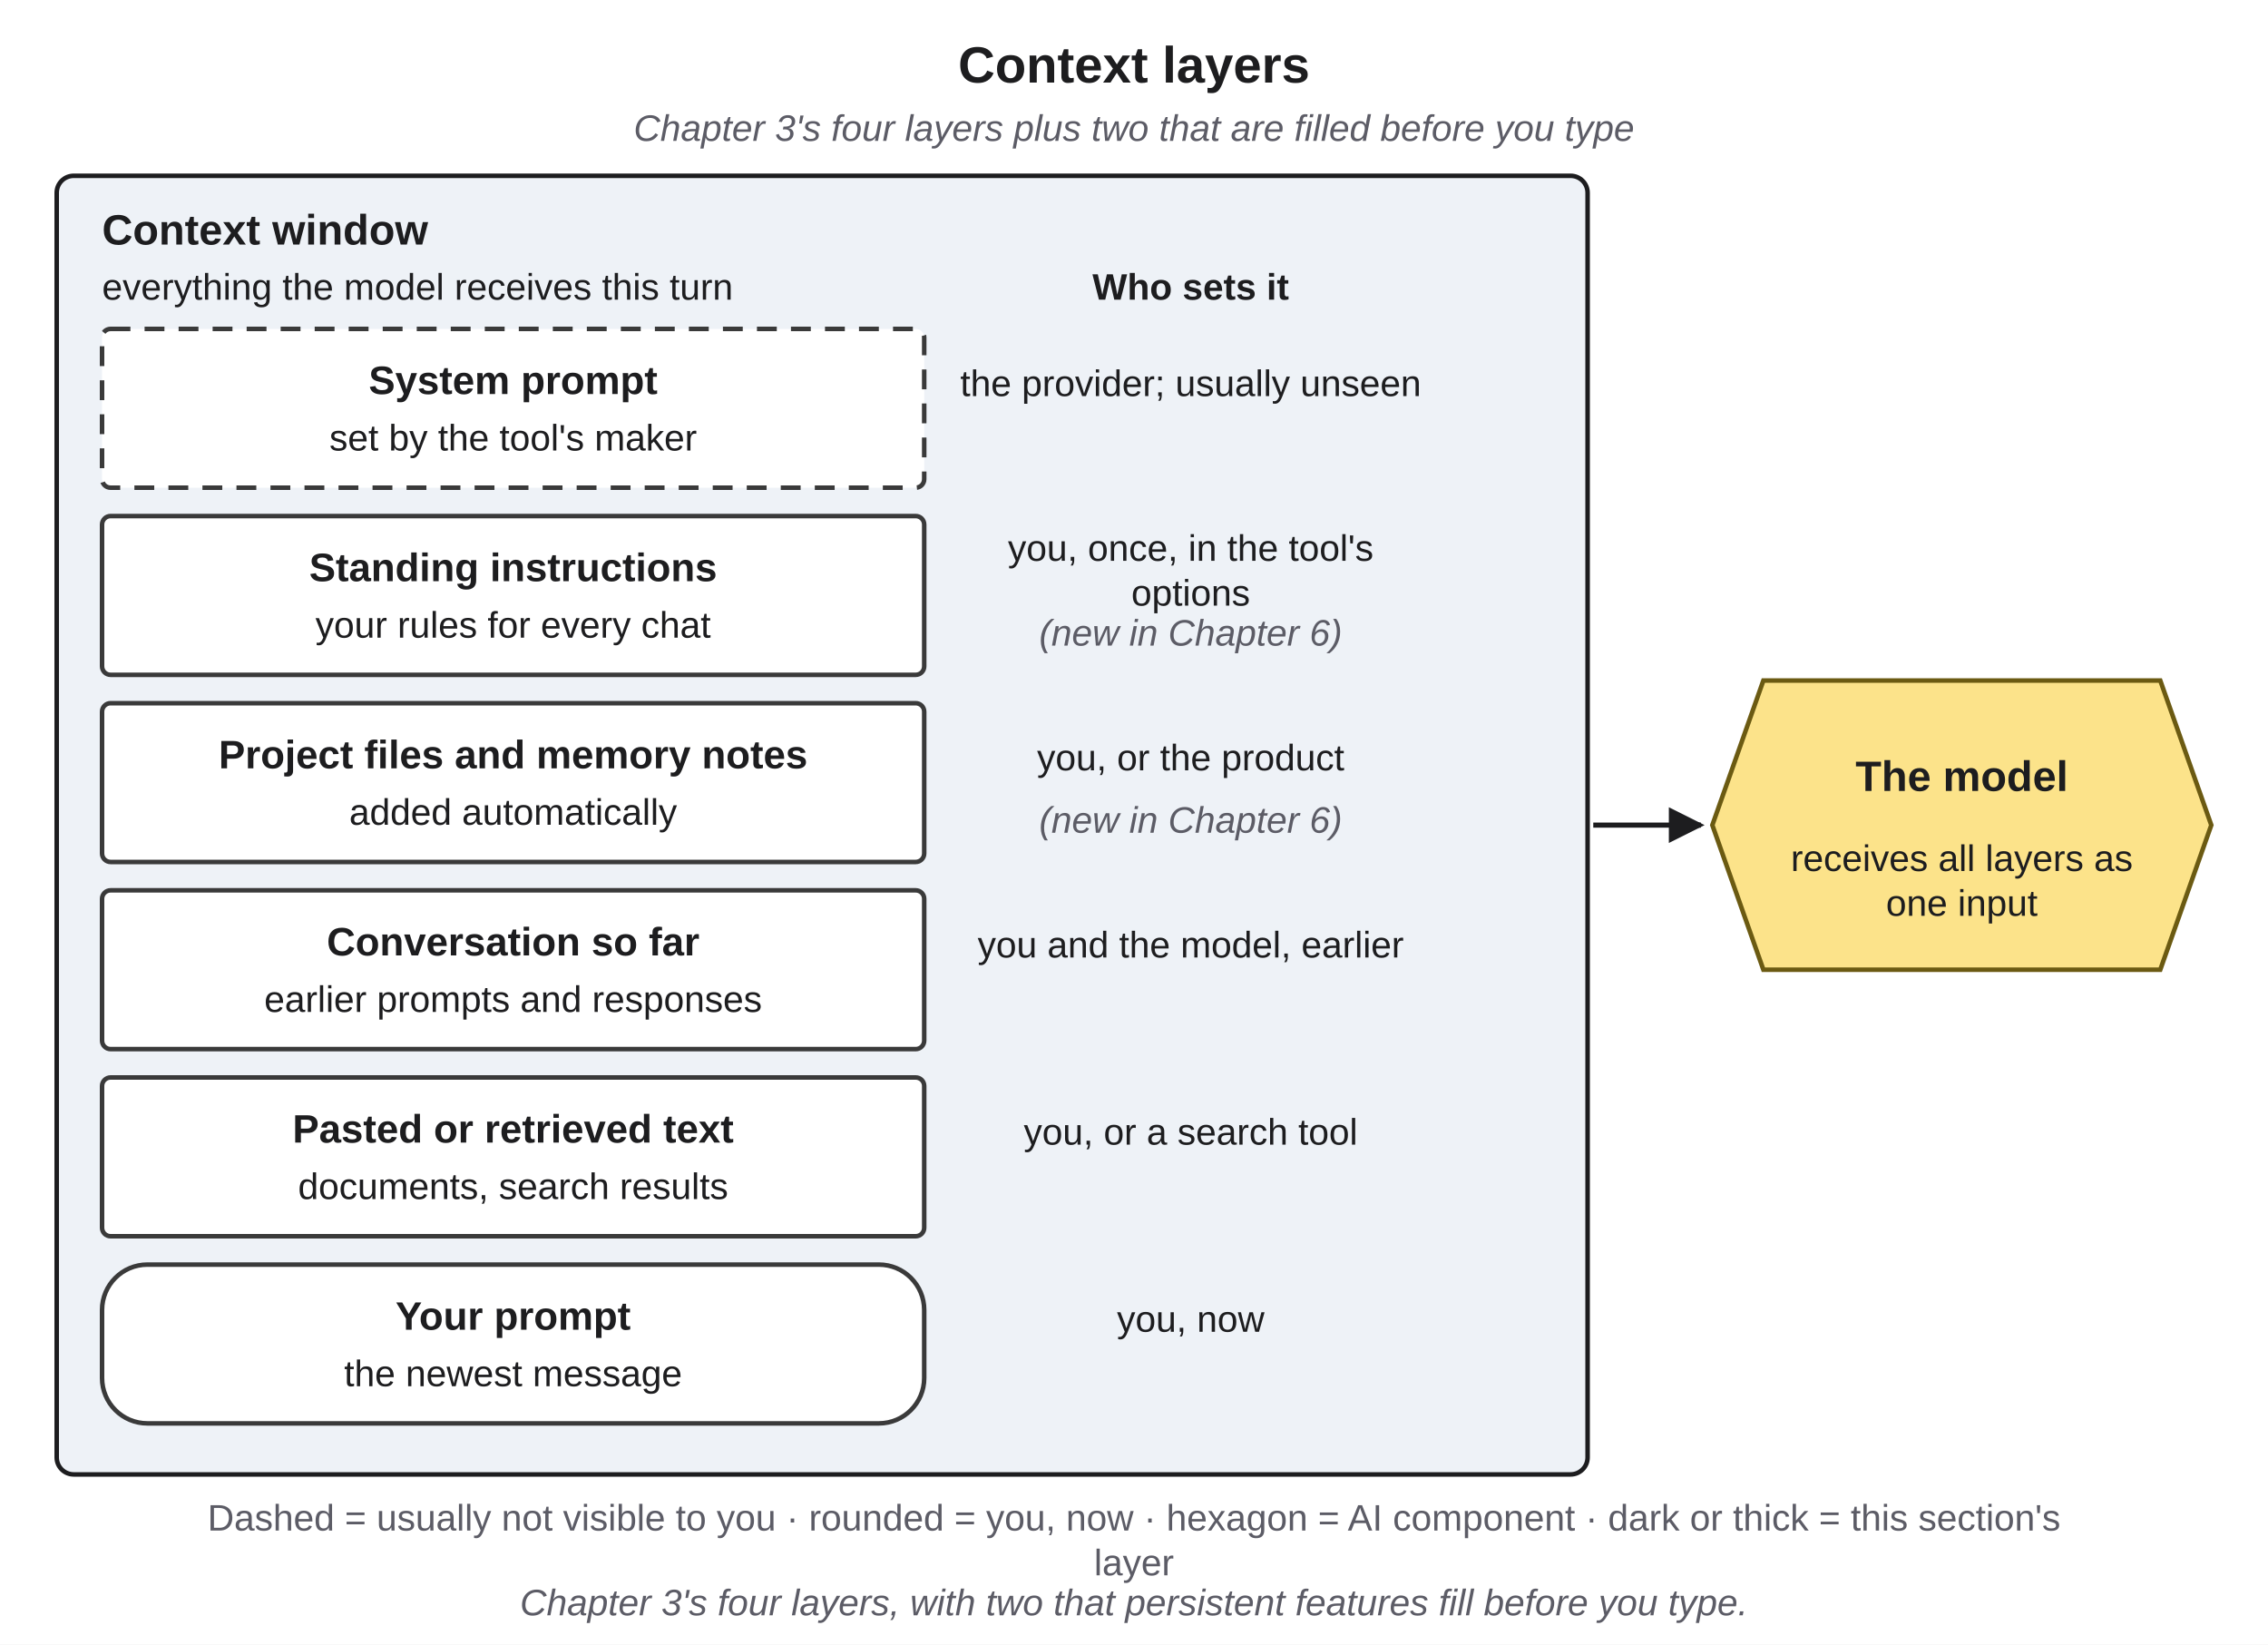
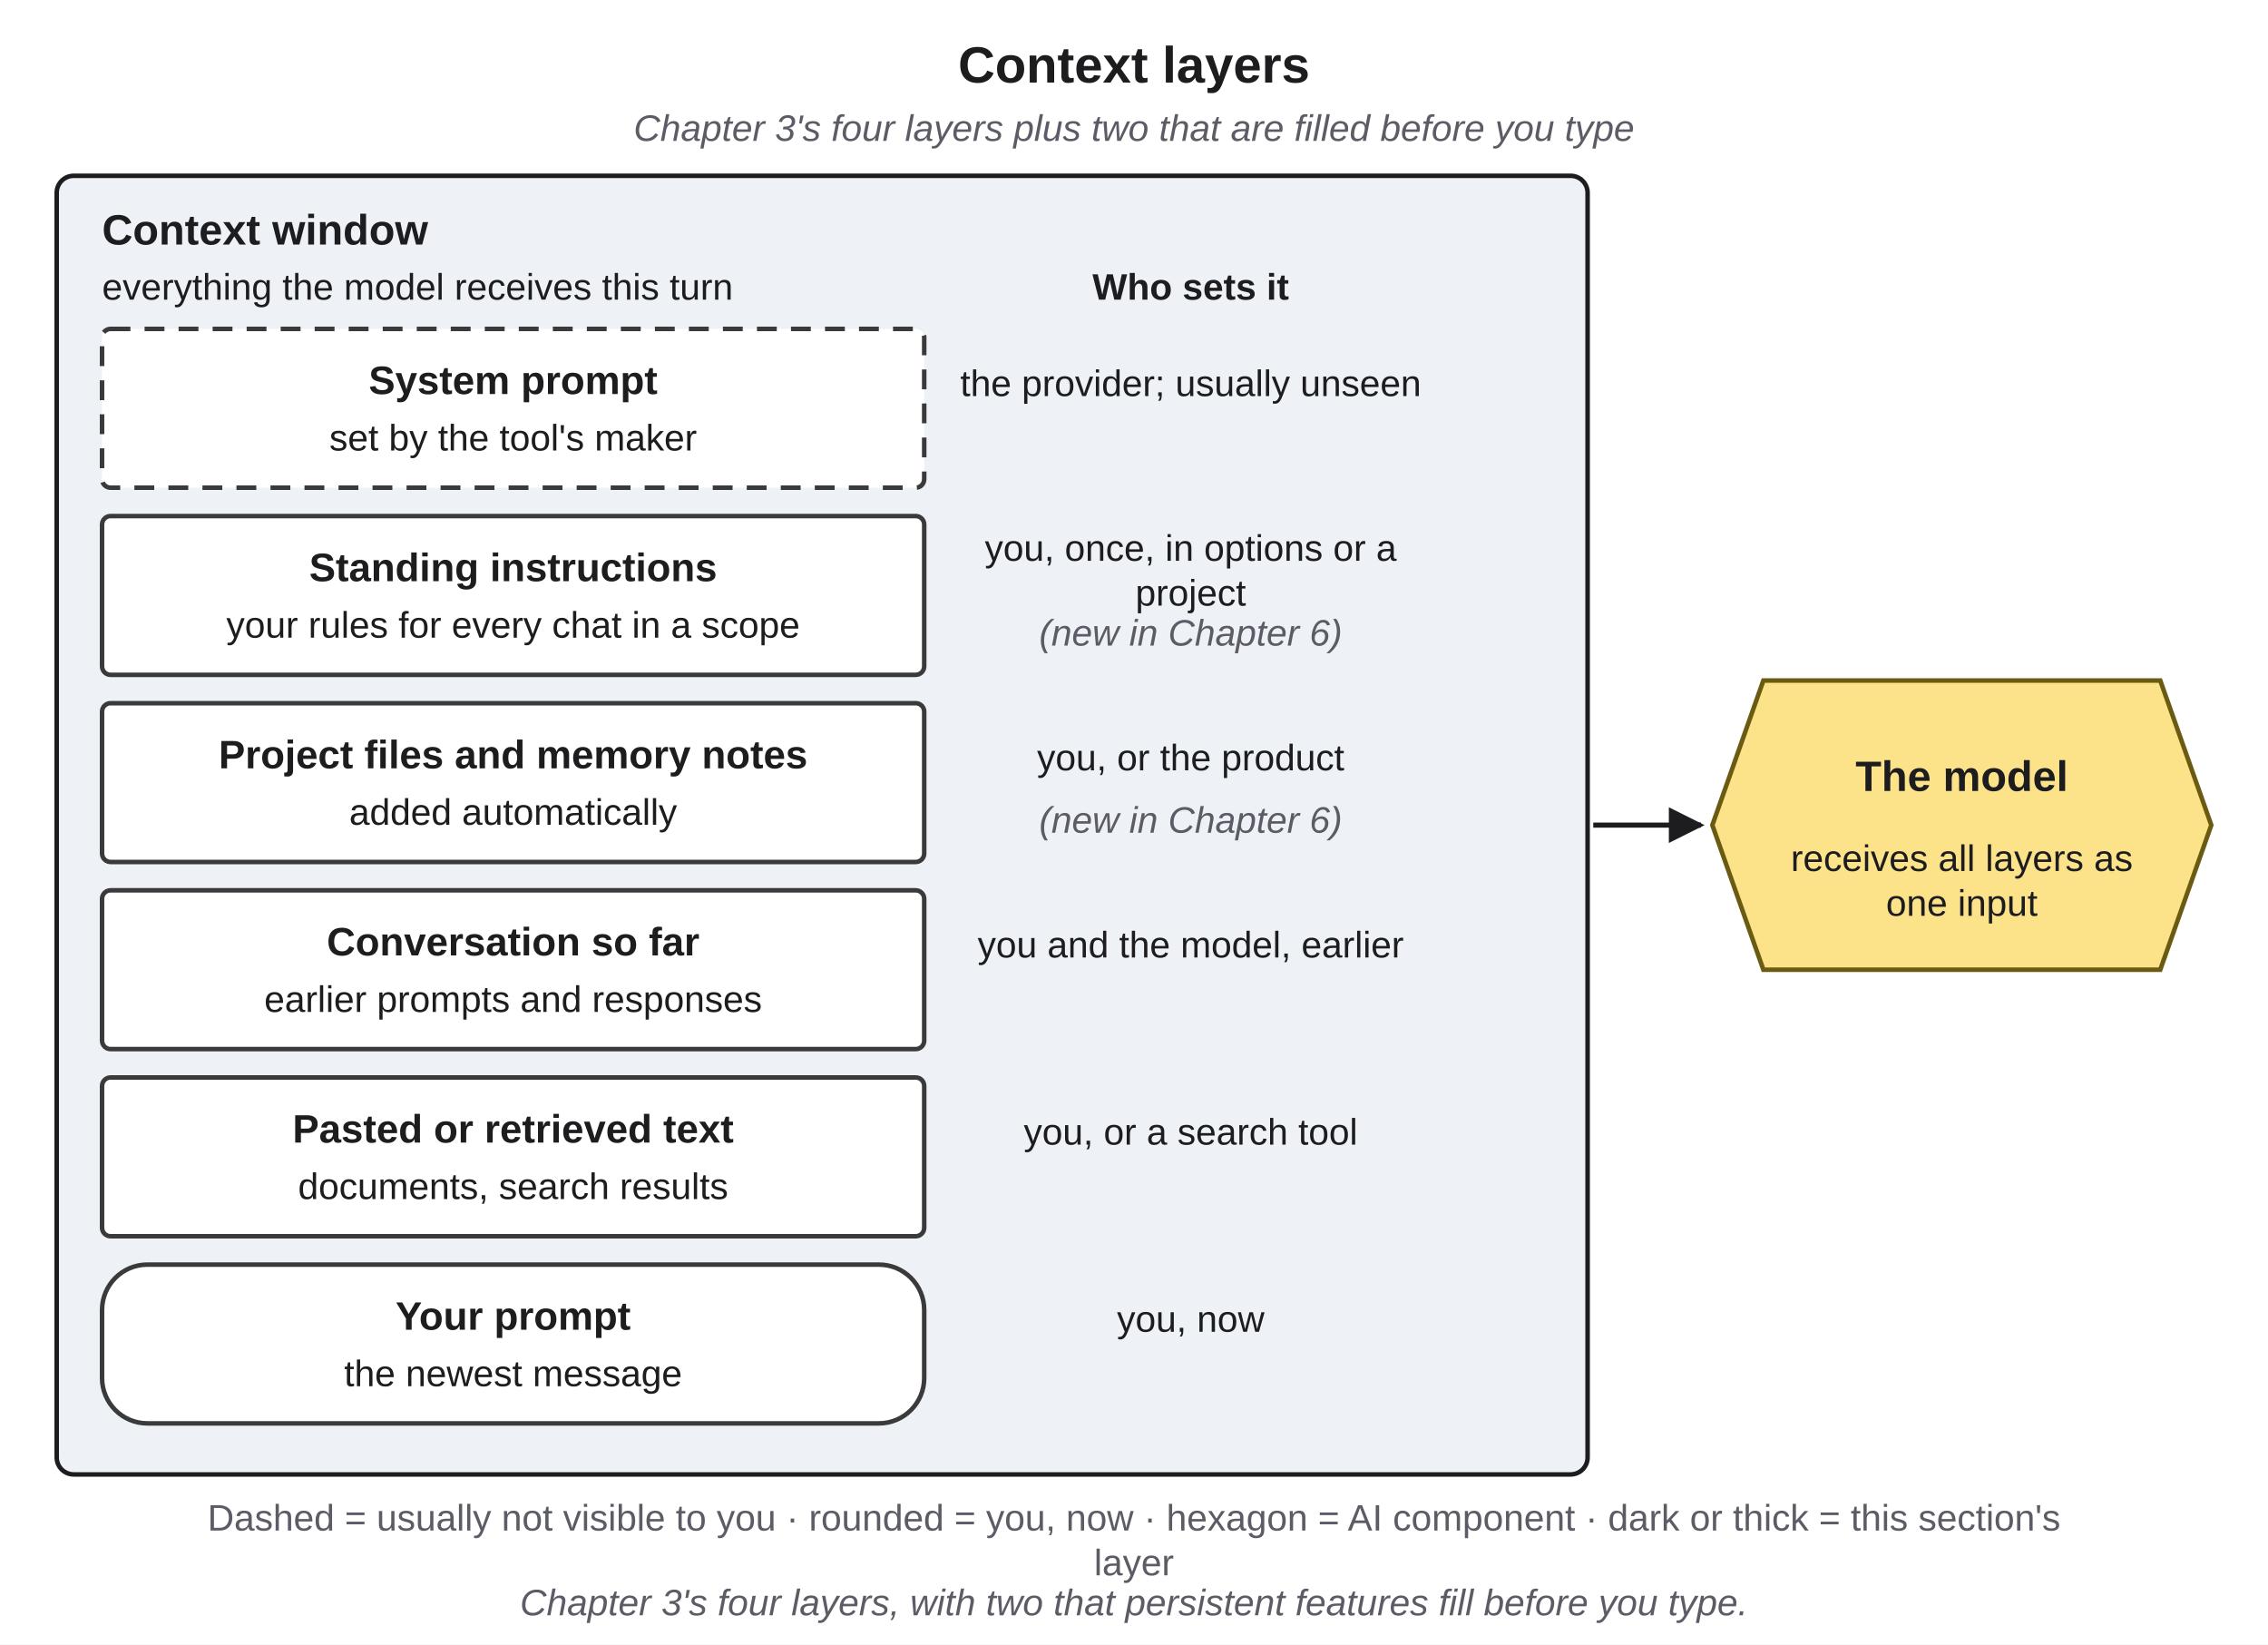
<svg xmlns="http://www.w3.org/2000/svg" viewBox="0 0 800 580" width="800" height="580" role="img" font-family="'Source Sans 3', 'Source Sans Pro', 'Helvetica Neue', Arial, sans-serif">
  <defs>
    <marker id="arrow-color" viewBox="0 0 10 10" refX="9" refY="5" markerWidth="7" markerHeight="7" orient="auto-start-reverse">
      <path d="M0,0 L10,5 L0,10 z" fill="#1D1D1F" />
    </marker>
    <pattern id="hatch" patternUnits="userSpaceOnUse" width="8" height="8" patternTransform="rotate(45)">
      <rect width="8" height="8" fill="#FFFFFF" />
      <line x1="0" y1="0" x2="0" y2="8" stroke="#9A9A9A" stroke-width="1.3" />
    </pattern>
    <pattern id="dots" patternUnits="userSpaceOnUse" width="7" height="7">
      <rect width="7" height="7" fill="#FFFFFF" />
      <circle cx="3.5" cy="3.5" r="1.2" fill="#000" />
    </pattern>
  </defs>
  <rect width="800" height="580" fill="#FFFFFF" />
  <text x="400.0" y="24.0" font-size="18" font-weight="700" text-anchor="middle" dominant-baseline="middle" fill="#1D1D1F" style="">Context layers</text>
  <text x="400.0" y="46.0" font-size="13" font-weight="normal" text-anchor="middle" dominant-baseline="middle" fill="#5C5C66" style="font-style:italic;">Chapter 3's four layers plus two that are filled before you type</text>
  <rect x="20" y="62" width="540" height="458" rx="6" fill="#EEF2F7" stroke="#1D1D1F" stroke-width="1.6" />
  <text x="36.0" y="82.0" font-size="15" font-weight="700" text-anchor="start" dominant-baseline="middle" fill="#1D1D1F" style="">Context window</text>
  <text x="36.0" y="102.0" font-size="13" font-weight="normal" text-anchor="start" dominant-baseline="middle" fill="#1D1D1F" style="">everything the model receives this turn</text>
  <text x="420.0" y="102.0" font-size="13" font-weight="700" text-anchor="middle" dominant-baseline="middle" fill="#1D1D1F" style="">Who sets it</text>
  <rect x="36" y="116" width="290" height="56" rx="3" fill="#FFFFFF" stroke="#3A3A3A" stroke-width="1.6" stroke-dasharray="7 5" />
  <text x="181.0" y="135.0" font-size="14" font-weight="600" text-anchor="middle" dominant-baseline="middle" fill="#1D1D1F" style="">System prompt</text>
  <text x="181.0" y="155.2" font-size="13" font-weight="normal" text-anchor="middle" dominant-baseline="middle" fill="#1D1D1F" style="">set by the tool's maker</text>
  <text x="420.0" y="136.0" font-size="13" font-weight="normal" text-anchor="middle" dominant-baseline="middle" fill="#1D1D1F" style="">the provider; usually unseen</text>
  <rect x="36" y="182" width="290" height="56" rx="3" fill="#FFFFFF" stroke="#3A3A3A" stroke-width="1.6" />
  <text x="181.0" y="201.0" font-size="14" font-weight="600" text-anchor="middle" dominant-baseline="middle" fill="#1D1D1F" style="">Standing instructions</text>
-   <text x="181.0" y="221.2" font-size="13" font-weight="normal" text-anchor="middle" dominant-baseline="middle" fill="#1D1D1F" style="">your rules for every chat</text>
-   <text x="420.0" y="194.1" font-size="13" font-weight="normal" text-anchor="middle" dominant-baseline="middle" fill="#1D1D1F" style="">you, once, in the tool's</text>
-   <text x="420.0" y="209.9" font-size="13" font-weight="normal" text-anchor="middle" dominant-baseline="middle" fill="#1D1D1F" style="">options</text>
+   <text x="181.0" y="221.2" font-size="13" font-weight="normal" text-anchor="middle" dominant-baseline="middle" fill="#1D1D1F" style="">your rules for every chat in a scope</text>
+   <text x="420.0" y="194.1" font-size="13" font-weight="normal" text-anchor="middle" dominant-baseline="middle" fill="#1D1D1F" style="">you, once, in options or a</text>
+   <text x="420.0" y="209.9" font-size="13" font-weight="normal" text-anchor="middle" dominant-baseline="middle" fill="#1D1D1F" style="">project</text>
  <text x="420.0" y="224.0" font-size="13" font-weight="normal" text-anchor="middle" dominant-baseline="middle" fill="#5C5C66" style="font-style:italic;">(new in Chapter 6)</text>
  <rect x="36" y="248" width="290" height="56" rx="3" fill="#FFFFFF" stroke="#3A3A3A" stroke-width="1.6" />
  <text x="181.0" y="267.0" font-size="14" font-weight="600" text-anchor="middle" dominant-baseline="middle" fill="#1D1D1F" style="">Project files and memory notes</text>
  <text x="181.0" y="287.2" font-size="13" font-weight="normal" text-anchor="middle" dominant-baseline="middle" fill="#1D1D1F" style="">added automatically</text>
  <text x="420.0" y="268.0" font-size="13" font-weight="normal" text-anchor="middle" dominant-baseline="middle" fill="#1D1D1F" style="">you, or the product</text>
  <text x="420.0" y="290.0" font-size="13" font-weight="normal" text-anchor="middle" dominant-baseline="middle" fill="#5C5C66" style="font-style:italic;">(new in Chapter 6)</text>
  <rect x="36" y="314" width="290" height="56" rx="3" fill="#FFFFFF" stroke="#3A3A3A" stroke-width="1.6" />
  <text x="181.0" y="333.0" font-size="14" font-weight="600" text-anchor="middle" dominant-baseline="middle" fill="#1D1D1F" style="">Conversation so far</text>
  <text x="181.0" y="353.2" font-size="13" font-weight="normal" text-anchor="middle" dominant-baseline="middle" fill="#1D1D1F" style="">earlier prompts and responses</text>
  <text x="420.0" y="334.0" font-size="13" font-weight="normal" text-anchor="middle" dominant-baseline="middle" fill="#1D1D1F" style="">you and the model, earlier</text>
  <rect x="36" y="380" width="290" height="56" rx="3" fill="#FFFFFF" stroke="#3A3A3A" stroke-width="1.6" />
  <text x="181.0" y="399.0" font-size="14" font-weight="600" text-anchor="middle" dominant-baseline="middle" fill="#1D1D1F" style="">Pasted or retrieved text</text>
  <text x="181.0" y="419.2" font-size="13" font-weight="normal" text-anchor="middle" dominant-baseline="middle" fill="#1D1D1F" style="">documents, search results</text>
  <text x="420.0" y="400.0" font-size="13" font-weight="normal" text-anchor="middle" dominant-baseline="middle" fill="#1D1D1F" style="">you, or a search tool</text>
  <rect x="36" y="446" width="290" height="56" rx="16" fill="#FFFFFF" stroke="#3A3A3A" stroke-width="1.6" />
  <text x="181.0" y="465.0" font-size="14" font-weight="600" text-anchor="middle" dominant-baseline="middle" fill="#1D1D1F" style="">Your prompt</text>
  <text x="181.0" y="485.2" font-size="13" font-weight="normal" text-anchor="middle" dominant-baseline="middle" fill="#1D1D1F" style="">the newest message</text>
  <text x="420.0" y="466.0" font-size="13" font-weight="normal" text-anchor="middle" dominant-baseline="middle" fill="#1D1D1F" style="">you, now</text>
  <path d="M562.0,291.0 L600.0,291.0" fill="none" stroke="#1D1D1F" stroke-width="1.8" marker-end="url(#arrow-color)" />
  <polygon points="622.0,240.0 762.0,240.0 780.0,291.0 762.0,342.0 622.0,342.0 604.0,291.0" fill="#FCE38A" stroke="#6B5A12" stroke-width="1.6" />
  <text x="692.0" y="274.7" font-size="15" font-weight="600" text-anchor="middle" dominant-baseline="middle" fill="#1D1D1F" style="">The model</text>
  <text x="692.0" y="303.5" font-size="13" font-weight="normal" text-anchor="middle" dominant-baseline="middle" fill="#1D1D1F" style="">receives all layers as</text>
  <text x="692.0" y="319.3" font-size="13" font-weight="normal" text-anchor="middle" dominant-baseline="middle" fill="#1D1D1F" style="">one input</text>
  <text x="400.0" y="536.1" font-size="13" font-weight="normal" text-anchor="middle" dominant-baseline="middle" fill="#5C5C66" style="">Dashed = usually not visible to you · rounded = you, now · hexagon = AI component · dark or thick = this section's</text>
  <text x="400.0" y="551.9" font-size="13" font-weight="normal" text-anchor="middle" dominant-baseline="middle" fill="#5C5C66" style="">layer</text>
  <text x="400.0" y="566.0" font-size="13" font-weight="normal" text-anchor="middle" dominant-baseline="middle" fill="#5C5C66" style="font-style:italic;">Chapter 3's four layers, with two that persistent features fill before you type.</text>
</svg>
